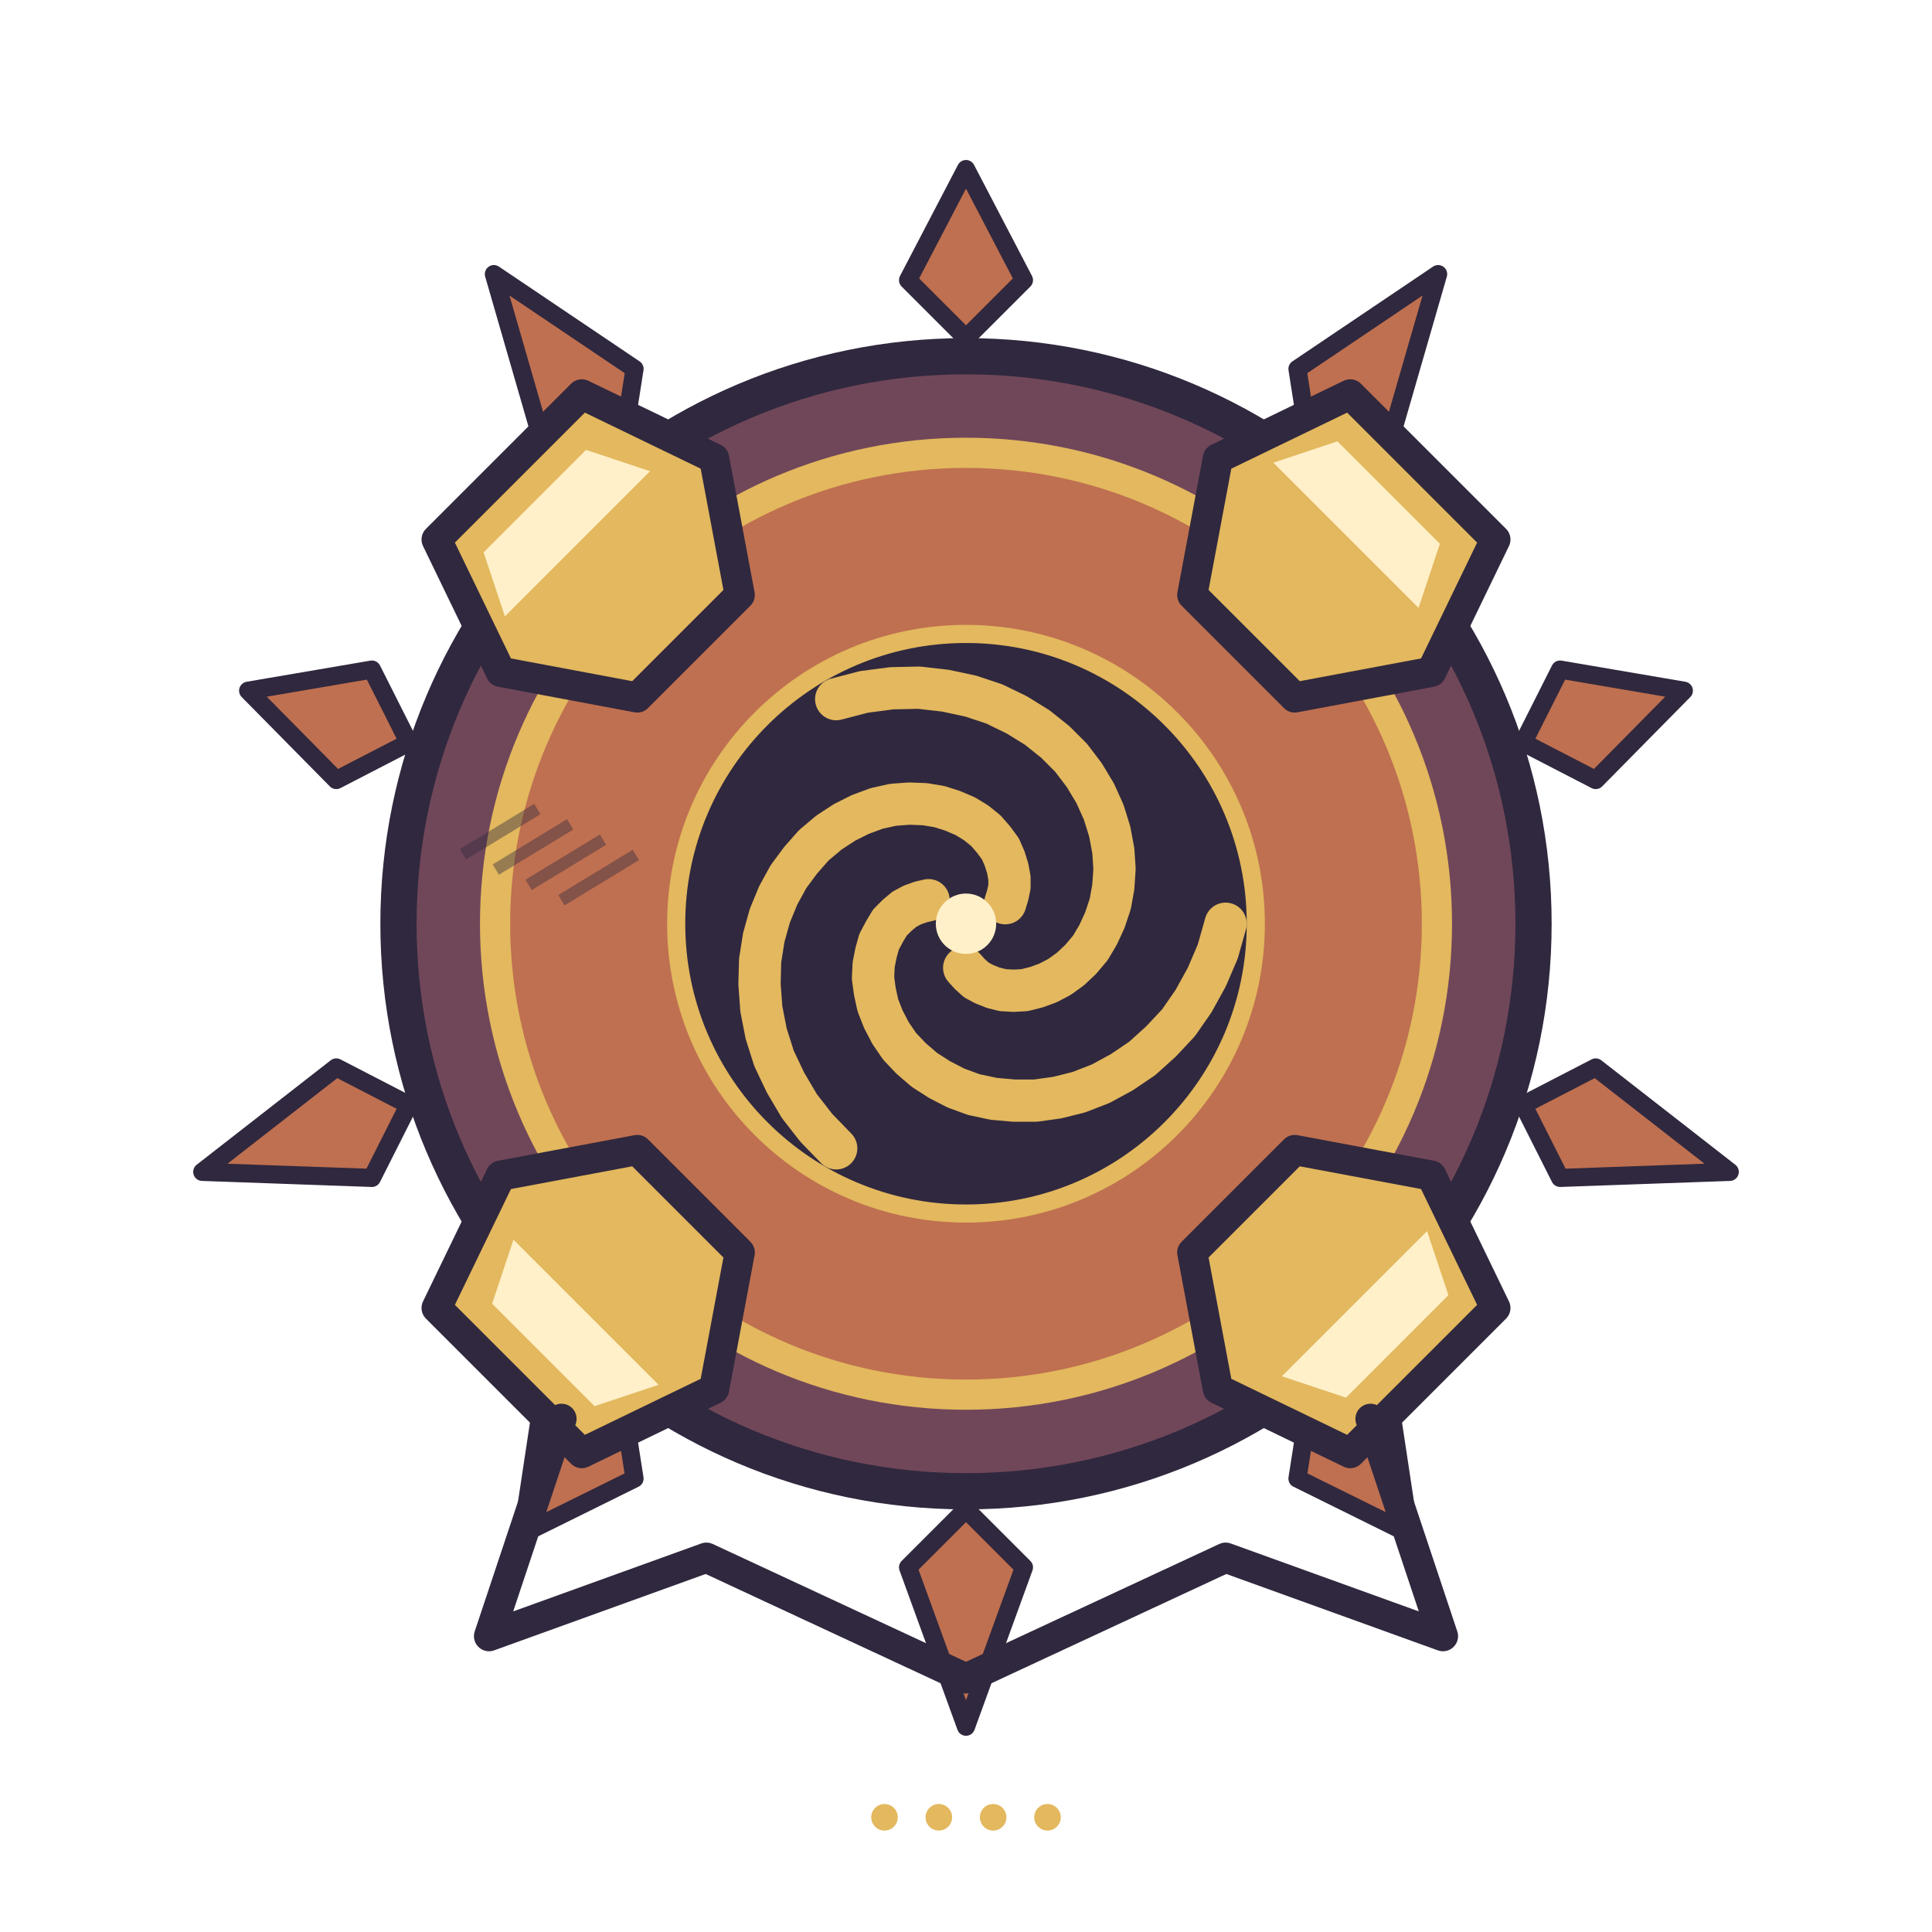
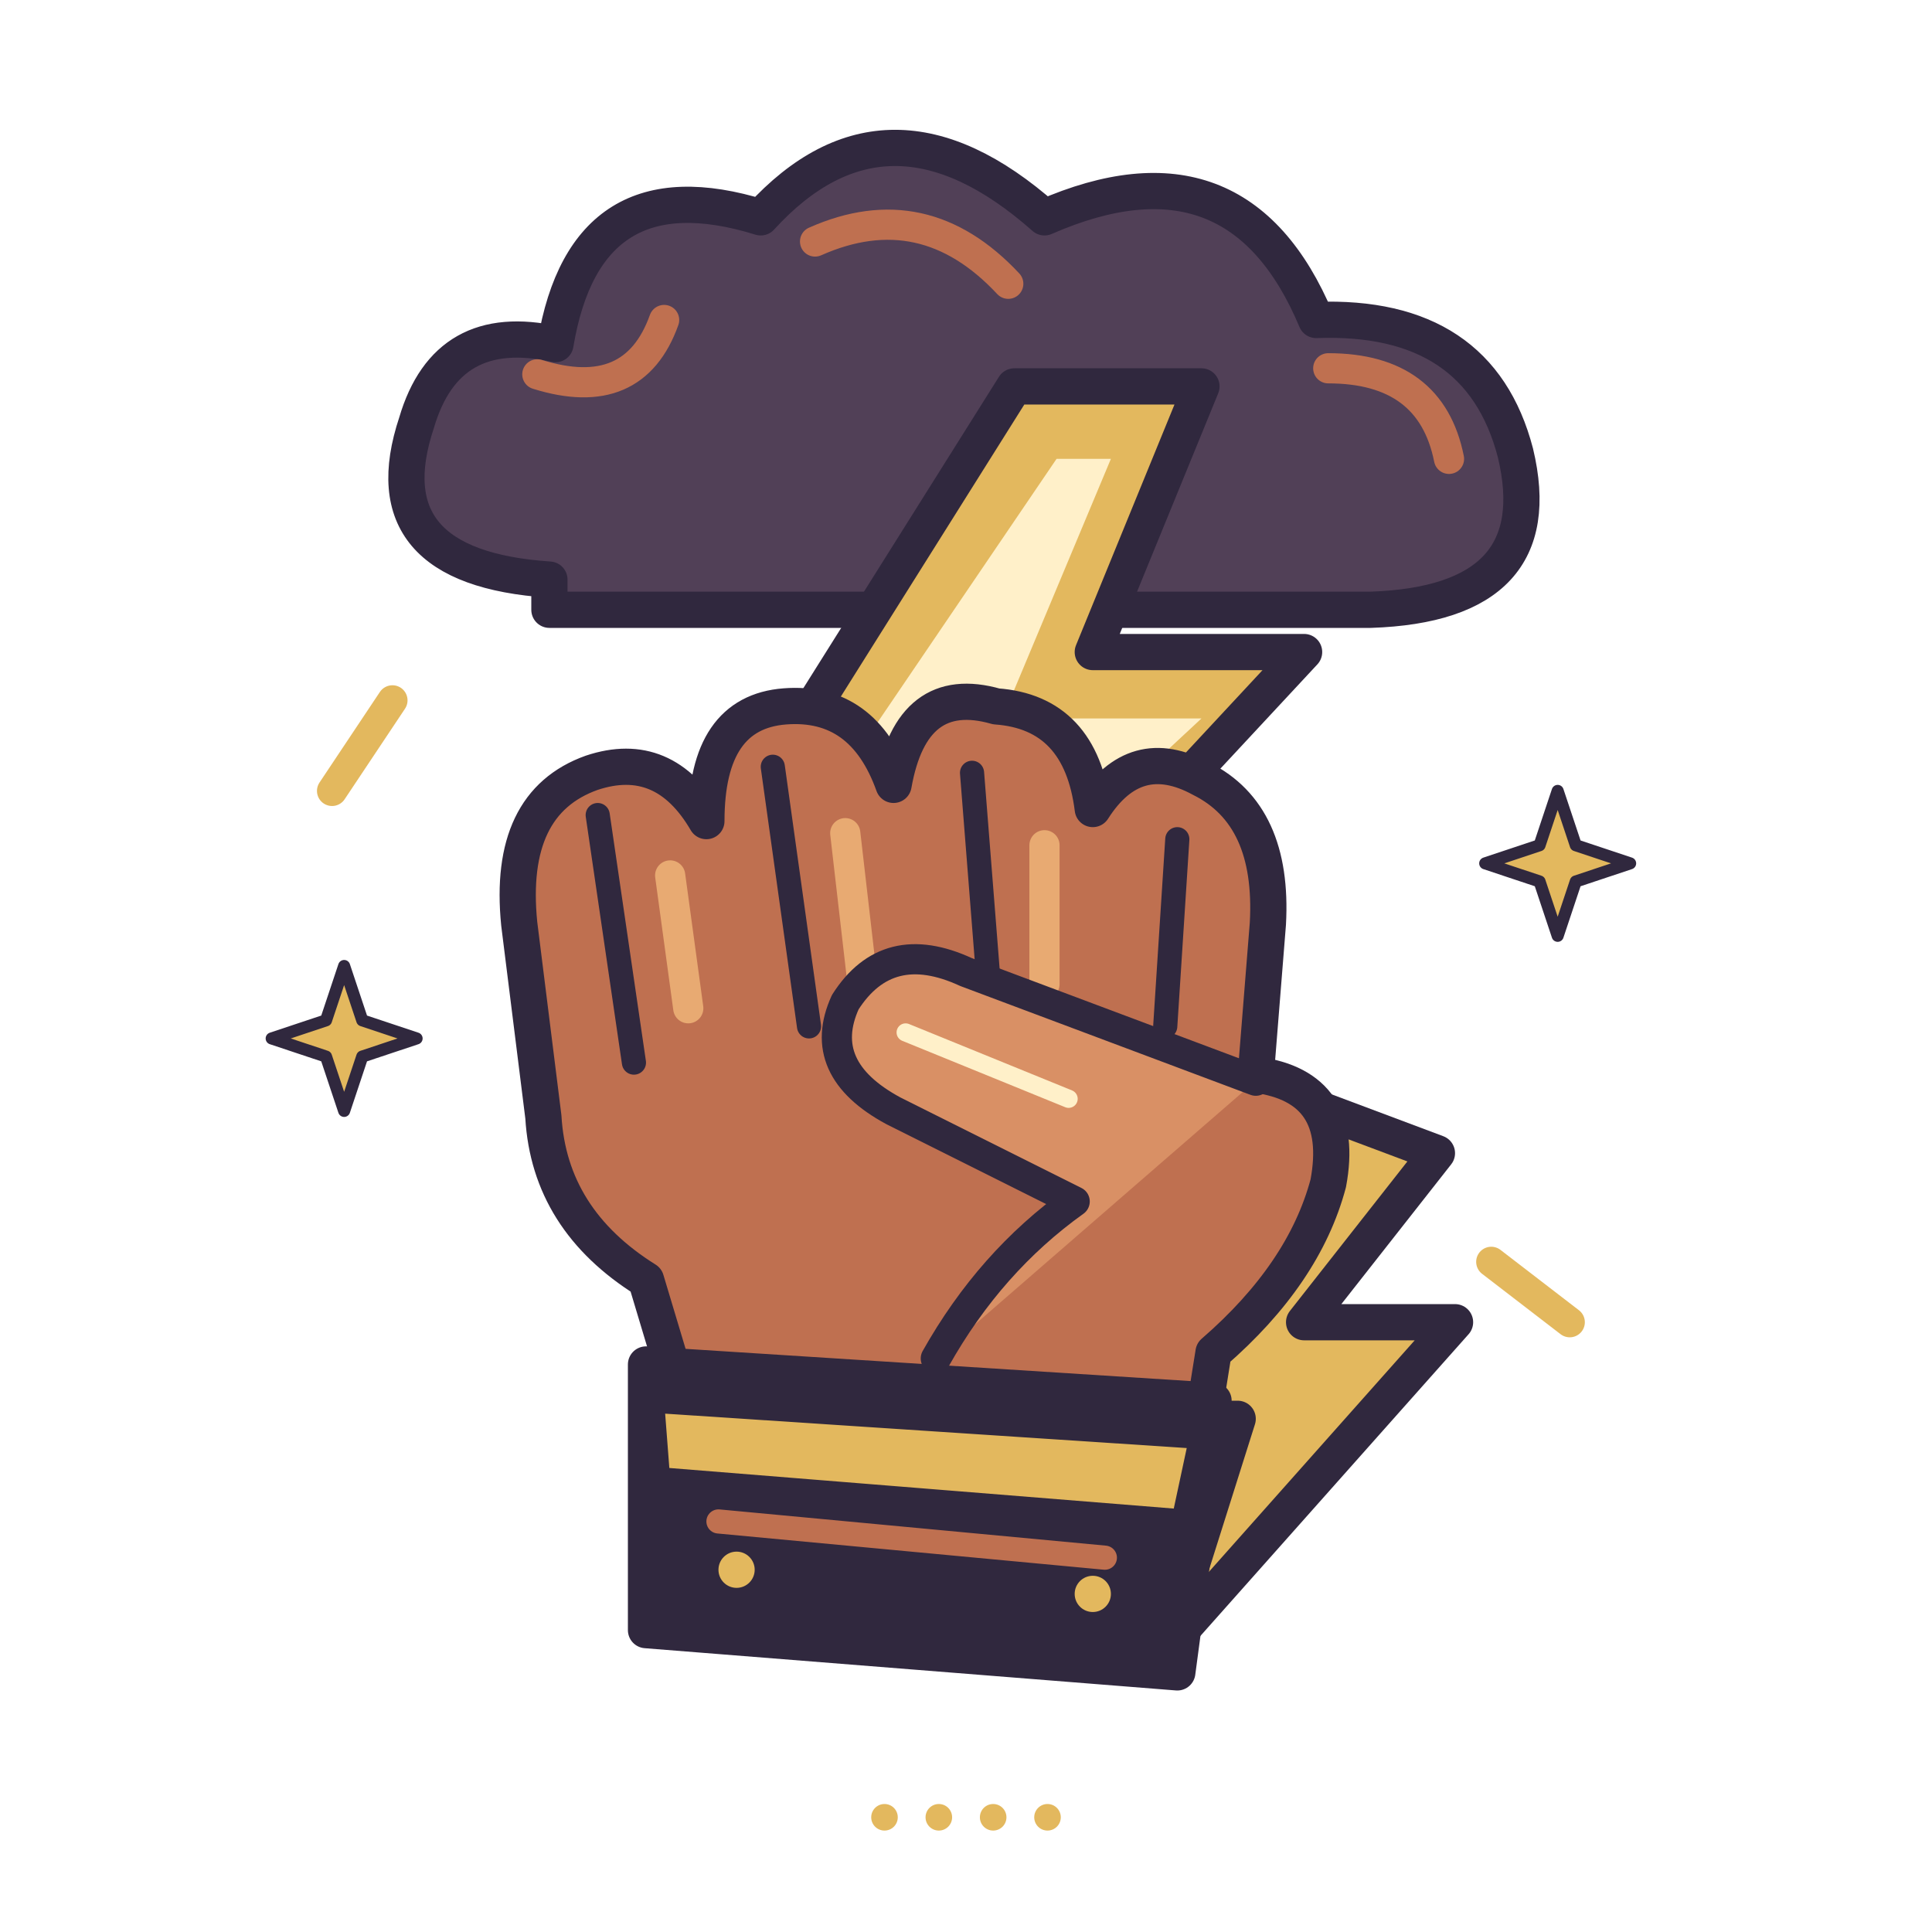
<svg xmlns="http://www.w3.org/2000/svg" viewBox="0 0 320 320" role="img" aria-labelledby="title">
-   <path d="M150.4 46.4 L160.0 28.0 L169.6 46.4 L160.0 56.0 Z" fill="#bf7050" stroke="#30283e" stroke-width="3" stroke-linejoin="round" stroke-linecap="round" />
-   <path d="M214.9 61.1 L238.2 45.4 L230.4 72.4 L217.0 74.5 Z" fill="#bf7050" stroke="#30283e" stroke-width="3" stroke-linejoin="round" stroke-linecap="round" />
-   <path d="M258.4 110.9 L278.9 114.4 L264.3 129.2 L252.3 123.0 Z" fill="#bf7050" stroke="#30283e" stroke-width="3" stroke-linejoin="round" stroke-linecap="round" />
-   <path d="M264.3 176.8 L286.5 194.1 L258.4 195.1 L252.3 183.0 Z" fill="#bf7050" stroke="#30283e" stroke-width="3" stroke-linejoin="round" stroke-linecap="round" />
-   <path d="M230.4 233.6 L233.5 254.1 L214.9 244.9 L217.0 231.5 Z" fill="#bf7050" stroke="#30283e" stroke-width="3" stroke-linejoin="round" stroke-linecap="round" />
-   <path d="M169.6 259.6 L160.0 286.0 L150.4 259.6 L160.0 250.0 Z" fill="#bf7050" stroke="#30283e" stroke-width="3" stroke-linejoin="round" stroke-linecap="round" />
-   <path d="M105.1 244.9 L86.5 254.1 L89.6 233.6 L103.0 231.5 Z" fill="#bf7050" stroke="#30283e" stroke-width="3" stroke-linejoin="round" stroke-linecap="round" />
-   <path d="M61.6 195.1 L33.5 194.1 L55.7 176.8 L67.7 183.0 Z" fill="#bf7050" stroke="#30283e" stroke-width="3" stroke-linejoin="round" stroke-linecap="round" />
-   <path d="M55.7 129.2 L41.1 114.4 L61.6 110.9 L67.7 123.0 Z" fill="#bf7050" stroke="#30283e" stroke-width="3" stroke-linejoin="round" stroke-linecap="round" />
-   <path d="M89.6 72.4 L81.8 45.4 L105.1 61.1 L103.0 74.5 Z" fill="#bf7050" stroke="#30283e" stroke-width="3" stroke-linejoin="round" stroke-linecap="round" />
-   <circle cx="160" cy="153" r="94" fill="#704759" stroke="#30283e" stroke-width="6" />
-   <circle cx="160" cy="153" r="78" fill="#bf7050" stroke="#e3b85e" stroke-width="5" />
-   <circle cx="160" cy="153" r="48" fill="#30283e" stroke="#e3b85e" stroke-width="3" />
-   <path d="M203.0 153.0 L201.7 157.6 L199.9 161.8 L197.7 165.8 L195.2 169.4 L192.3 172.5 L189.2 175.3 L185.8 177.6 L182.3 179.5 L178.7 180.9 L175.1 181.8 L171.5 182.3 L168.0 182.3 L164.6 182.0 L161.3 181.3 L158.3 180.2 L155.6 178.8 L153.1 177.2 L150.9 175.3 L149.0 173.3 L147.5 171.1 L146.3 168.8 L145.4 166.5 L144.9 164.2 L144.6 162.0 L144.7 159.8 L145.1 157.8 L145.6 156.0 L146.5 154.3 L147.4 152.8 L148.6 151.6 L149.8 150.6 L151.1 149.9 L152.5 149.4 L153.8 149.1" fill="none" stroke="#e3b85e" stroke-width="7" stroke-linejoin="round" stroke-linecap="round" />
-   <path d="M138.5 190.2 L135.2 186.8 L132.4 183.2 L130.1 179.3 L128.2 175.3 L126.9 171.2 L126.1 167.1 L125.8 163.0 L125.9 159.1 L126.5 155.3 L127.5 151.7 L128.9 148.3 L130.6 145.2 L132.6 142.5 L134.8 140.0 L137.3 137.9 L139.9 136.2 L142.5 134.9 L145.2 133.9 L147.9 133.3 L150.6 133.1 L153.2 133.2 L155.6 133.6 L157.8 134.3 L159.9 135.2 L161.7 136.3 L163.3 137.6 L164.6 139.1 L165.7 140.6 L166.4 142.2 L166.9 143.8 L167.2 145.4 L167.2 146.9 L166.9 148.3 L166.5 149.6" fill="none" stroke="#e3b85e" stroke-width="7" stroke-linejoin="round" stroke-linecap="round" />
-   <path d="M138.5 115.8 L143.1 114.6 L147.7 114.0 L152.2 113.9 L156.6 114.4 L160.8 115.3 L164.7 116.6 L168.4 118.4 L171.8 120.5 L174.8 122.9 L177.4 125.5 L179.6 128.4 L181.4 131.4 L182.8 134.5 L183.8 137.7 L184.4 140.9 L184.6 143.9 L184.4 146.9 L183.9 149.7 L183.0 152.4 L181.9 154.8 L180.6 157.0 L179.0 158.9 L177.3 160.5 L175.5 161.8 L173.6 162.8 L171.7 163.5 L169.7 164.0 L167.9 164.1 L166.1 164.0 L164.5 163.6 L163.0 163.0 L161.7 162.3 L160.6 161.3 L159.7 160.3" fill="none" stroke="#e3b85e" stroke-width="7" stroke-linejoin="round" stroke-linecap="round" />
-   <circle cx="160" cy="153" r="5" fill="#fff0c9" stroke="none" stroke-width="0" />
-   <g transform="rotate(45 160 153)">
-     <path d="M135 69l8-23h34l8 23-13 19h-24Z" fill="#e3b85e" stroke="#30283e" stroke-width="5" stroke-linejoin="round" stroke-linecap="round" />
-     <path d="M147 53h24l5 10h-34Z" fill="#fff0c9" stroke="#30283e" stroke-width="0" stroke-linejoin="round" stroke-linecap="round" />
-   </g>
-   <g transform="rotate(135 160 153)">
-     <path d="M135 69l8-23h34l8 23-13 19h-24Z" fill="#e3b85e" stroke="#30283e" stroke-width="5" stroke-linejoin="round" stroke-linecap="round" />
-     <path d="M147 53h24l5 10h-34Z" fill="#fff0c9" stroke="#30283e" stroke-width="0" stroke-linejoin="round" stroke-linecap="round" />
-   </g>
-   <g transform="rotate(225 160 153)">
-     <path d="M135 69l8-23h34l8 23-13 19h-24Z" fill="#e3b85e" stroke="#30283e" stroke-width="5" stroke-linejoin="round" stroke-linecap="round" />
-     <path d="M147 53h24l5 10h-34Z" fill="#fff0c9" stroke="#30283e" stroke-width="0" stroke-linejoin="round" stroke-linecap="round" />
-   </g>
-   <g transform="rotate(315 160 153)">
-     <path d="M135 69l8-23h34l8 23-13 19h-24Z" fill="#e3b85e" stroke="#30283e" stroke-width="5" stroke-linejoin="round" stroke-linecap="round" />
-     <path d="M147 53h24l5 10h-34Z" fill="#fff0c9" stroke="#30283e" stroke-width="0" stroke-linejoin="round" stroke-linecap="round" />
-   </g>
-   <path d="M93 235l-12 36 36-13 43 20 43-20 36 13-12-36" fill="none" stroke="#30283e" stroke-width="5" stroke-linejoin="round" stroke-linecap="round" />
-   <g transform="translate(89 134) rotate(25)" stroke="#30283e" stroke-width="2" opacity=".42">
-     <path d="M0 0l-8 12" />
-     <path d="M6 0l-8 12" />
-     <path d="M12 0l-8 12" />
-     <path d="M18 0l-8 12" />
-   </g>
+   <path d="M91 96Q61 94 69 70Q74 53 92 57Q97 27 126 36Q147 13 173 36Q205 22 218 53Q245 52 251 75Q257 100 227 101H91Z" fill="#514057" stroke="#30283e" stroke-width="6" stroke-linejoin="round" stroke-linecap="round" />
+   <path d="M89 62Q105 67 110 53M135 40Q153 32 167 47M220 61q17 0 20 15" fill="none" stroke="#bf7050" stroke-width="5" stroke-linejoin="round" stroke-linecap="round" />
+   <path d="M168 64L119 142H151L136 194L216 108H181L199 64Z" fill="#e3b85e" stroke="#30283e" stroke-width="6" stroke-linejoin="round" stroke-linecap="round" />
+   <path d="M175 76l-36 53h26l-9 30 43-40h-33l18-43Z" fill="#fff0c9" stroke="none" stroke-width="0" stroke-linejoin="round" stroke-linecap="round" />
+   <path d="M190 173L238 191L216 219H241L193 273L205 235H181Z" fill="#e3b85e" stroke="#30283e" stroke-width="6" stroke-linejoin="round" stroke-linecap="round" />
+   <path d="M113 232L107 212Q91 202 90 185L86 153Q84 133 98 128Q110 124 117 136Q117 118 130 117Q143 116 148 130Q151 113 165 117Q179 118 181 134Q188 123 199 129Q211 135 210 153L208 178Q223 180 220 196Q216 211 201 224L197 249Z" fill="#bf7050" stroke="#30283e" stroke-width="6" stroke-linejoin="round" stroke-linecap="round" />
+   <path d="M99 135l6 41M128 127l6 43M161 128l3 38M195 139l-2 31" fill="none" stroke="#30283e" stroke-width="4" stroke-linejoin="round" stroke-linecap="round" />
+   <path d="M111 145l3 22M140 138l3 26M173 140v23" fill="none" stroke="#e8aa72" stroke-width="5" stroke-linejoin="round" stroke-linecap="round" />
+   <path d="M208 179L160 161Q147 155 140 166Q135 177 148 184L178 199Q164 209 155 225" fill="#d99065" stroke="#30283e" stroke-width="5" stroke-linejoin="round" stroke-linecap="round" />
+   <path d="M150 171l27 11" fill="none" stroke="#fff0c9" stroke-width="3" stroke-linejoin="round" stroke-linecap="round" />
+   <path d="M107 226l94 6-6 45-88-7Z" fill="#30283e" stroke="#30283e" stroke-width="6" stroke-linejoin="round" stroke-linecap="round" />
+   <path d="M108 232l91 6-3 14-87-7Z" fill="#e3b85e" stroke="#30283e" stroke-width="4" stroke-linejoin="round" stroke-linecap="round" />
+   <path d="M119 252l64 6" fill="none" stroke="#bf7050" stroke-width="4" stroke-linejoin="round" stroke-linecap="round" />
+   <circle cx="122" cy="260" r="3" fill="#e3b85e" stroke="none" stroke-width="0" />
+   <circle cx="181" cy="264" r="3" fill="#e3b85e" stroke="none" stroke-width="0" />
+   <path d="M57.0 160.0 L60.0 169.0 L69.0 172.0 L60.0 175.0 L57.0 184.0 L54.0 175.0 L45.0 172.0 L54.0 169.0 Z" fill="#e3b85e" stroke="#30283e" stroke-width="2" stroke-linejoin="round" stroke-linecap="round" />
+   <path d="M258.0 131.0 L261.0 140.0 L270.0 143.0 L261.0 146.0 L258.0 155.0 L255.0 146.0 L246.0 143.0 L255.0 140.0 Z" fill="#e3b85e" stroke="#30283e" stroke-width="2" stroke-linejoin="round" stroke-linecap="round" />
+   <path d="M65 116l-10 15M247 209l13 10" fill="none" stroke="#e3b85e" stroke-width="5" stroke-linejoin="round" stroke-linecap="round" />
  <circle cx="146.5" cy="301" r="2.2" fill="#e3b85e" stroke="none" stroke-width="0" />
  <circle cx="155.5" cy="301" r="2.2" fill="#e3b85e" stroke="none" stroke-width="0" />
  <circle cx="164.5" cy="301" r="2.2" fill="#e3b85e" stroke="none" stroke-width="0" />
  <circle cx="173.5" cy="301" r="2.2" fill="#e3b85e" stroke="none" stroke-width="0" />
</svg>
